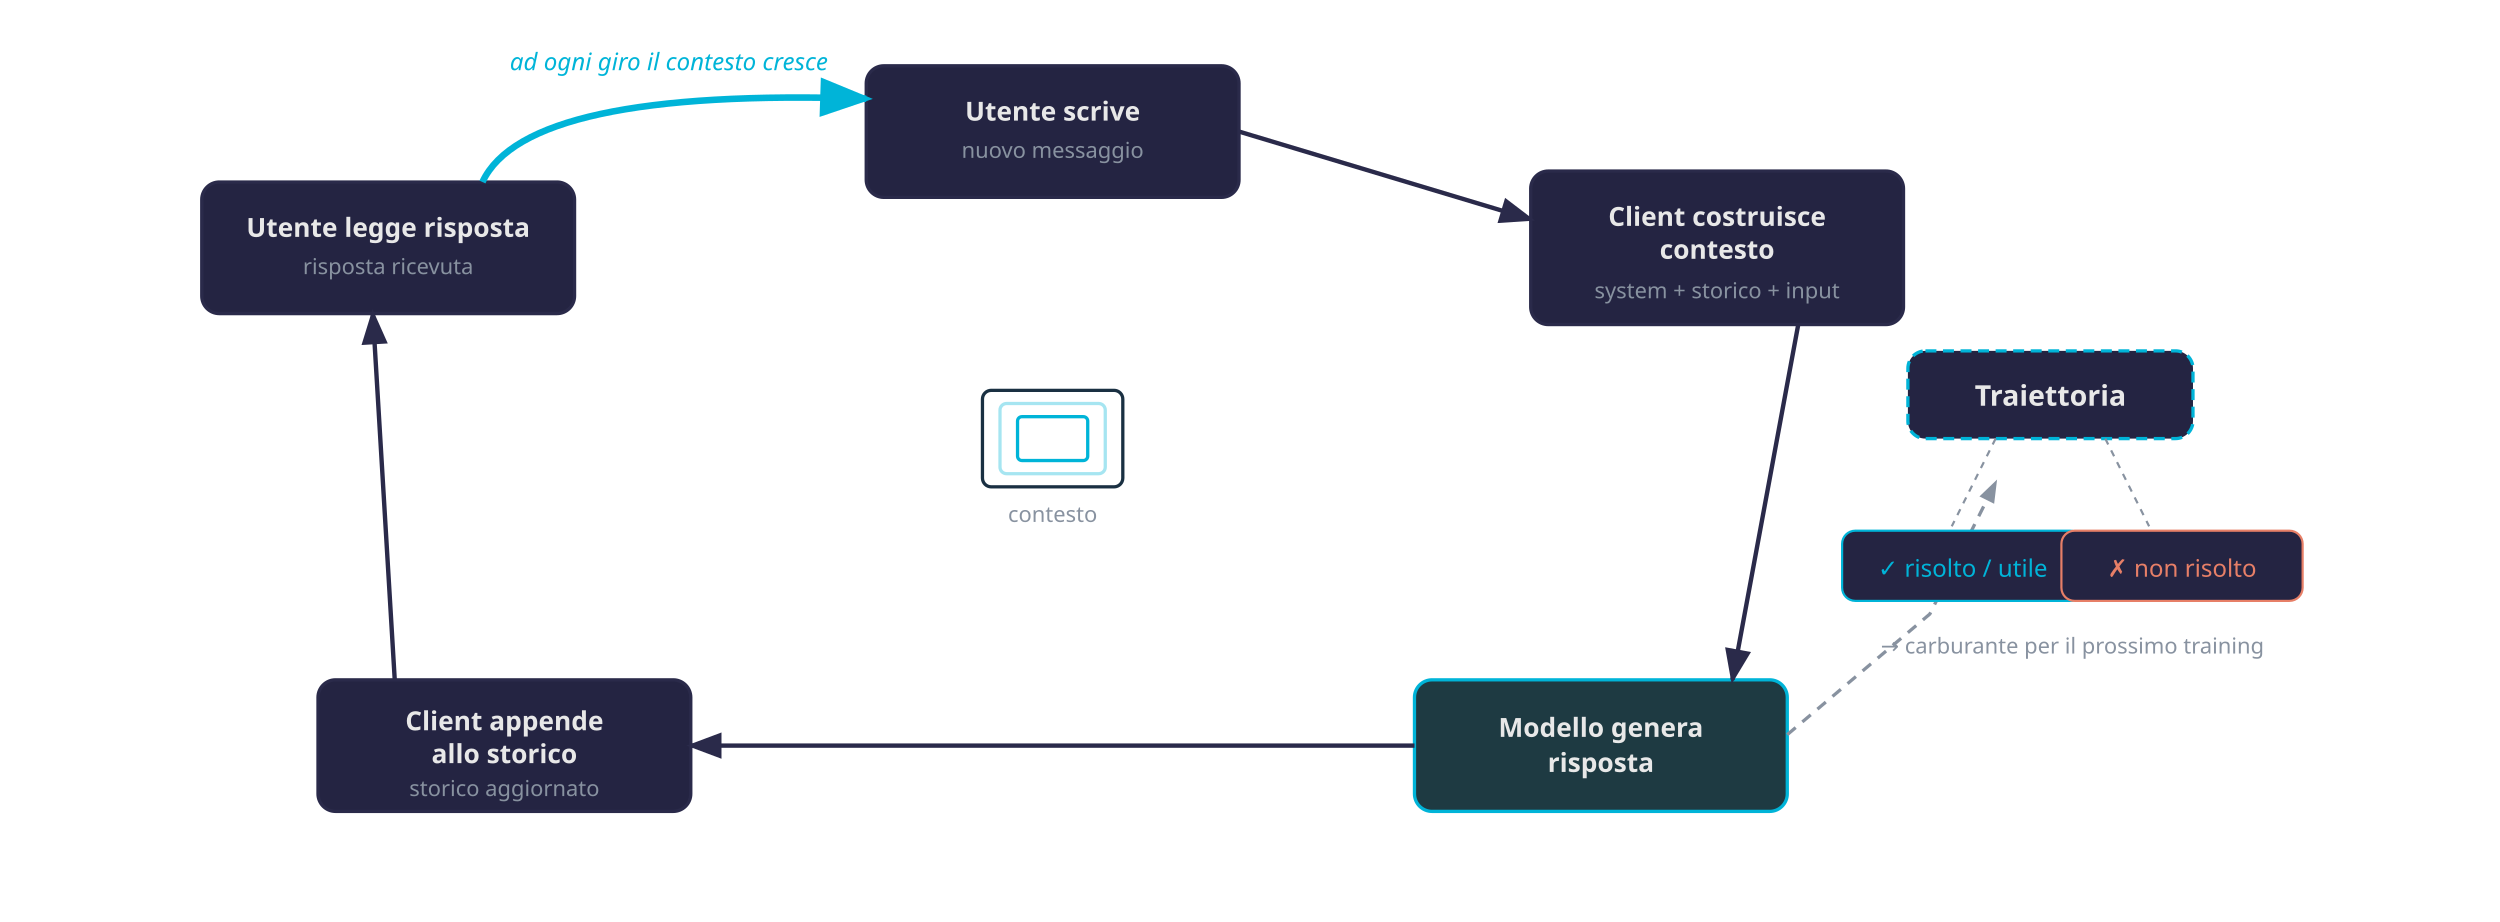
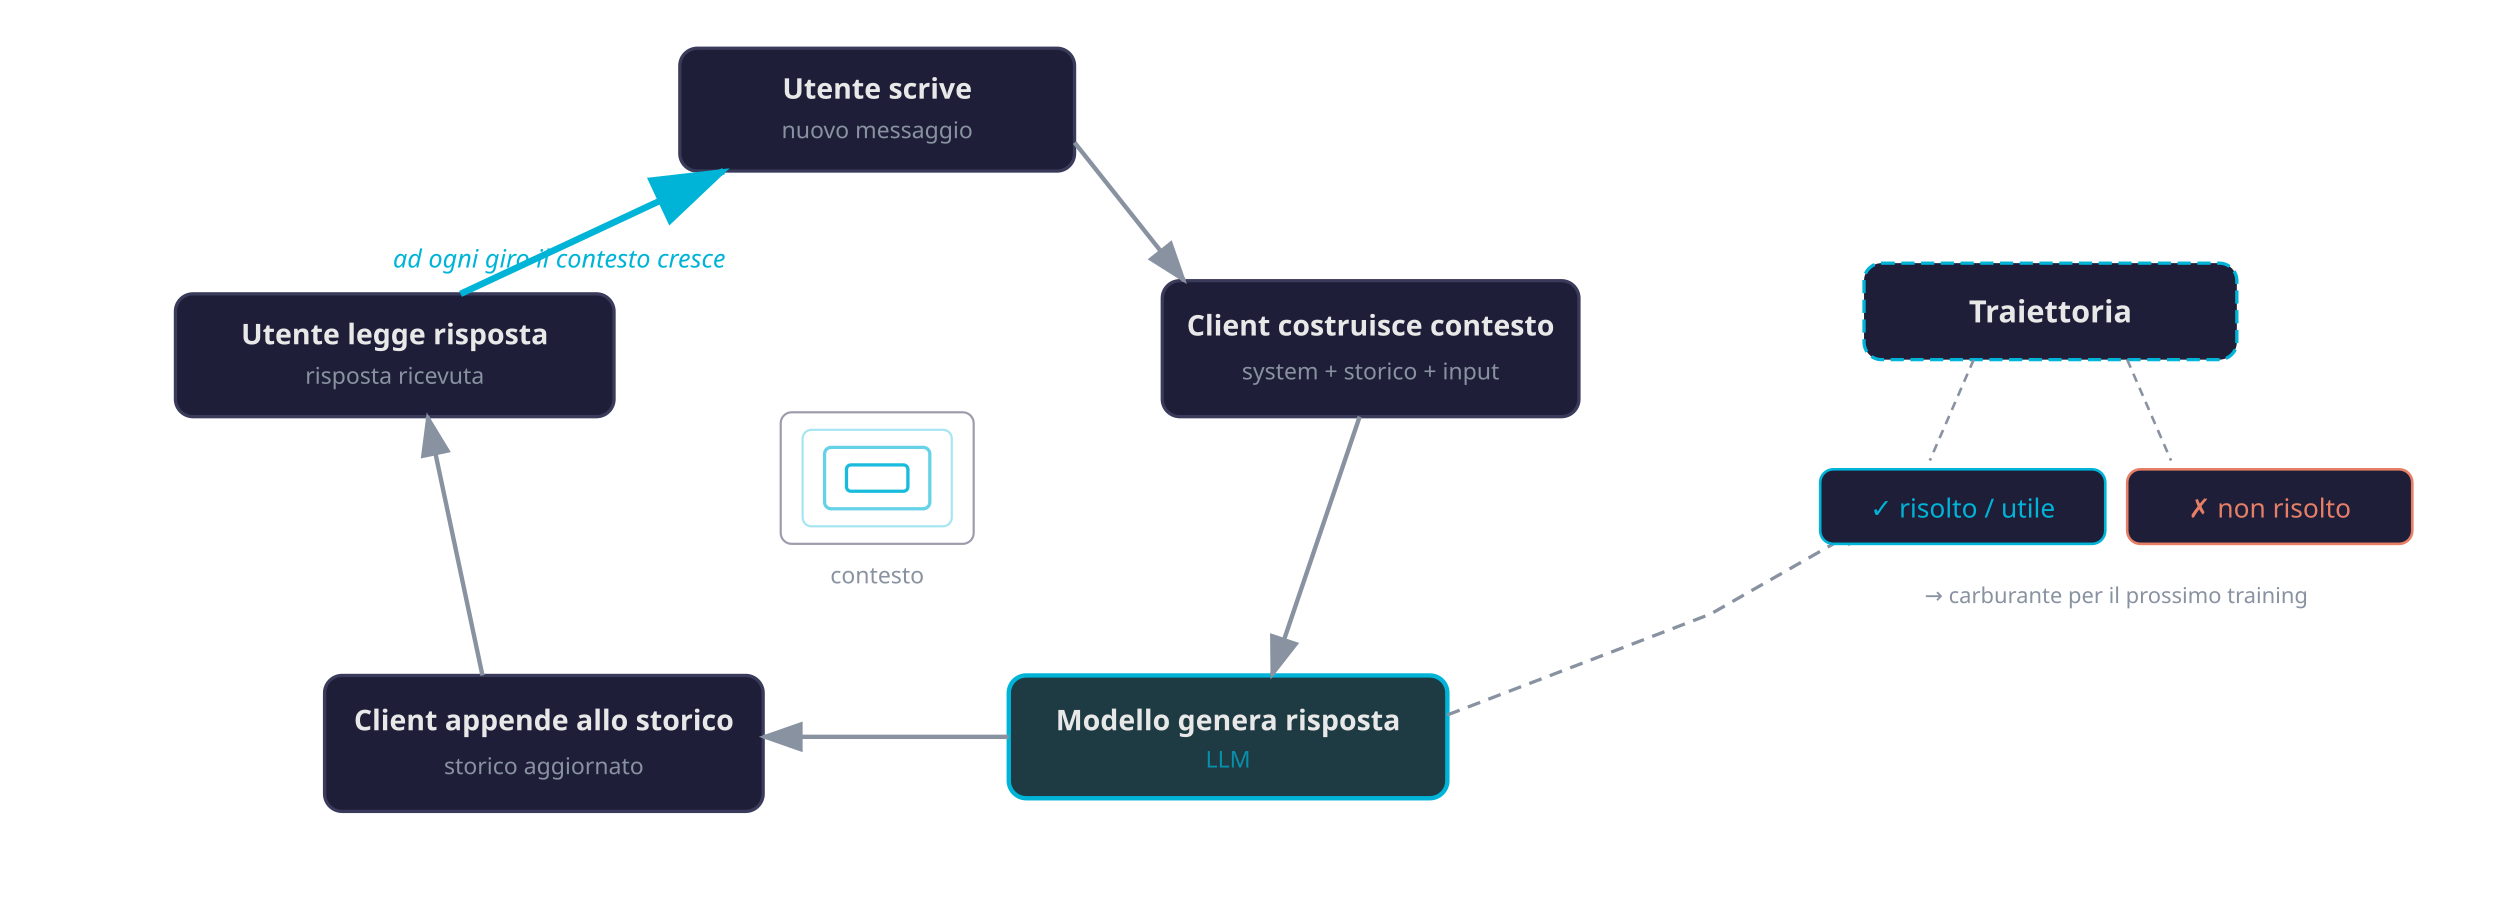
<svg xmlns="http://www.w3.org/2000/svg" viewBox="0 0 1140 420">
  <defs>
-     <marker id="arrow" markerWidth="8" markerHeight="6" refX="7" refY="3" orient="auto">
-       <path d="M0,0 L8,3 L0,6 Z" fill="#2a2a4a" />
+     <marker id="arrow" markerWidth="10" markerHeight="7" refX="9" refY="3.5" orient="auto">
+       <path d="M0,0 L10,3.5 L0,7 Z" fill="#8892a0" />
    </marker>
-     <marker id="arrow-accent" markerWidth="8" markerHeight="6" refX="7" refY="3" orient="auto">
-       <path d="M0,0 L8,3 L0,6 Z" fill="#00b4d8" />
+     <marker id="arrow-accent" markerWidth="12" markerHeight="8" refX="11" refY="4" orient="auto">
+       <path d="M0,0 L12,4 L0,8 Z" fill="#00b4d8" />
    </marker>
-     <marker id="arrow-muted" markerWidth="7" markerHeight="5" refX="6" refY="2.5" orient="auto">
-       <path d="M0,0 L7,2.5 L0,5 Z" fill="#8892a0" />
+     <marker id="arrow-muted" markerWidth="8" markerHeight="6" refX="7" refY="3" orient="auto">
+       <path d="M0,0 L8,3 L0,6 Z" fill="#8892a0" />
    </marker>
  </defs>
  <g id="node1">
-     <rect x="395" y="30" width="170" height="60" rx="8" fill="#242442" stroke="#2a2a4a" stroke-width="1.5" />
-     <text x="480" y="55" text-anchor="middle" font-family="system-ui, sans-serif" font-size="12" font-weight="600" fill="#e8e8e8">Utente scrive</text>
-     <text x="480" y="72" text-anchor="middle" font-family="system-ui, sans-serif" font-size="10" fill="#8892a0">nuovo messaggio</text>
+     <rect x="310" y="22" width="180" height="56" rx="8" fill="#1e1e38" stroke="#3a3a5a" stroke-width="1.5" />
+     <text x="400" y="45" text-anchor="middle" font-family="system-ui, sans-serif" font-size="13" font-weight="600" fill="#e8e8e8">Utente scrive</text>
+     <text x="400" y="63" text-anchor="middle" font-family="system-ui, sans-serif" font-size="10.5" fill="#8892a0">nuovo messaggio</text>
  </g>
  <g id="node2">
-     <rect x="698" y="78" width="170" height="70" rx="8" fill="#242442" stroke="#2a2a4a" stroke-width="1.5" />
-     <text x="783" y="103" text-anchor="middle" font-family="system-ui, sans-serif" font-size="12" font-weight="600" fill="#e8e8e8">Client costruisce</text>
-     <text x="783" y="118" text-anchor="middle" font-family="system-ui, sans-serif" font-size="12" font-weight="600" fill="#e8e8e8">contesto</text>
-     <text x="783" y="136" text-anchor="middle" font-family="system-ui, sans-serif" font-size="10" fill="#8892a0">system + storico + input</text>
+     <rect x="530" y="128" width="190" height="62" rx="8" fill="#1e1e38" stroke="#3a3a5a" stroke-width="1.5" />
+     <text x="625" y="153" text-anchor="middle" font-family="system-ui, sans-serif" font-size="13" font-weight="600" fill="#e8e8e8">Client costruisce contesto</text>
+     <text x="625" y="173" text-anchor="middle" font-family="system-ui, sans-serif" font-size="10.5" fill="#8892a0">system + storico + input</text>
  </g>
  <g id="node3">
-     <rect x="645" y="310" width="170" height="60" rx="8" fill="#1e3a42" stroke="#00b4d8" stroke-width="1.5" />
-     <text x="730" y="336" text-anchor="middle" font-family="system-ui, sans-serif" font-size="12" font-weight="600" fill="#e8e8e8">Modello genera</text>
-     <text x="730" y="352" text-anchor="middle" font-family="system-ui, sans-serif" font-size="12" font-weight="600" fill="#e8e8e8">risposta</text>
+     <rect x="460" y="308" width="200" height="56" rx="8" fill="#1e3a42" stroke="#00b4d8" stroke-width="2" />
+     <text x="560" y="333" text-anchor="middle" font-family="system-ui, sans-serif" font-size="13" font-weight="600" fill="#e8e8e8">Modello genera risposta</text>
+     <text x="560" y="350" text-anchor="middle" font-family="system-ui, sans-serif" font-size="10.5" fill="#00b4d8" opacity="0.7">LLM</text>
  </g>
  <g id="node4">
-     <rect x="145" y="310" width="170" height="60" rx="8" fill="#242442" stroke="#2a2a4a" stroke-width="1.5" />
-     <text x="230" y="333" text-anchor="middle" font-family="system-ui, sans-serif" font-size="12" font-weight="600" fill="#e8e8e8">Client appende</text>
-     <text x="230" y="348" text-anchor="middle" font-family="system-ui, sans-serif" font-size="12" font-weight="600" fill="#e8e8e8">allo storico</text>
-     <text x="230" y="363" text-anchor="middle" font-family="system-ui, sans-serif" font-size="10" fill="#8892a0">storico aggiornato</text>
+     <rect x="148" y="308" width="200" height="62" rx="8" fill="#1e1e38" stroke="#3a3a5a" stroke-width="1.5" />
+     <text x="248" y="333" text-anchor="middle" font-family="system-ui, sans-serif" font-size="13" font-weight="600" fill="#e8e8e8">Client appende allo storico</text>
+     <text x="248" y="353" text-anchor="middle" font-family="system-ui, sans-serif" font-size="10.5" fill="#8892a0">storico aggiornato</text>
  </g>
  <g id="node5">
-     <rect x="92" y="83" width="170" height="60" rx="8" fill="#242442" stroke="#2a2a4a" stroke-width="1.5" />
-     <text x="177" y="108" text-anchor="middle" font-family="system-ui, sans-serif" font-size="12" font-weight="600" fill="#e8e8e8">Utente legge risposta</text>
-     <text x="177" y="125" text-anchor="middle" font-family="system-ui, sans-serif" font-size="10" fill="#8892a0">risposta ricevuta</text>
+     <rect x="80" y="134" width="200" height="56" rx="8" fill="#1e1e38" stroke="#3a3a5a" stroke-width="1.5" />
+     <text x="180" y="157" text-anchor="middle" font-family="system-ui, sans-serif" font-size="13" font-weight="600" fill="#e8e8e8">Utente legge risposta</text>
+     <text x="180" y="175" text-anchor="middle" font-family="system-ui, sans-serif" font-size="10.5" fill="#8892a0">risposta ricevuta</text>
  </g>
-   <line x1="565" y1="60" x2="698" y2="100" stroke="#2a2a4a" stroke-width="2" marker-end="url(#arrow)" />
-   <line x1="820" y1="148" x2="790" y2="310" stroke="#2a2a4a" stroke-width="2" marker-end="url(#arrow)" />
-   <line x1="645" y1="340" x2="315" y2="340" stroke="#2a2a4a" stroke-width="2" marker-end="url(#arrow)" />
-   <line x1="180" y1="310" x2="170" y2="143" stroke="#2a2a4a" stroke-width="2" marker-end="url(#arrow)" />
-   <path d="M220,83 Q240,40 395,45" stroke="#00b4d8" stroke-width="3" fill="none" marker-end="url(#arrow-accent)" />
-   <text x="305" y="32" text-anchor="middle" font-family="system-ui, sans-serif" font-size="11" fill="#00b4d8" font-style="italic">ad ogni giro il contesto cresce</text>
-   <g id="center-context" transform="translate(480, 200)">
-     <rect x="-32" y="-22" width="64" height="44" rx="4" fill="none" stroke="#1a3042" stroke-width="1.5" />
-     <rect x="-24" y="-16" width="48" height="32" rx="3" fill="none" stroke="#00b4d859" stroke-width="1.5" />
-     <rect x="-16" y="-10" width="32" height="20" rx="2" fill="none" stroke="#00b4d8" stroke-width="1.5" />
-     <text x="0" y="38" text-anchor="middle" font-family="system-ui, sans-serif" font-size="10" fill="#8892a0">contesto</text>
+   <line x1="490" y1="65" x2="540" y2="128" stroke="#8892a0" stroke-width="2" marker-end="url(#arrow)" />
+   <line x1="620" y1="190" x2="580" y2="308" stroke="#8892a0" stroke-width="2" marker-end="url(#arrow)" />
+   <line x1="460" y1="336" x2="348" y2="336" stroke="#8892a0" stroke-width="2" marker-end="url(#arrow)" />
+   <line x1="220" y1="308" x2="195" y2="190" stroke="#8892a0" stroke-width="2" marker-end="url(#arrow)" />
+   <line x1="210" y1="134" x2="330" y2="78" stroke="#00b4d8" stroke-width="3" marker-end="url(#arrow-accent)" />
+   <text x="255" y="122" text-anchor="middle" font-family="system-ui, sans-serif" font-size="11.5" fill="#00b4d8" font-style="italic">ad ogni giro il contesto cresce</text>
+   <g id="center-context" transform="translate(400, 218)">
+     <rect x="-44" y="-30" width="88" height="60" rx="5" fill="none" stroke="#3a3a5a" stroke-width="1" opacity="0.5" />
+     <rect x="-34" y="-22" width="68" height="44" rx="4" fill="none" stroke="#00b4d8" stroke-width="1" opacity="0.35" />
+     <rect x="-24" y="-14" width="48" height="28" rx="3" fill="none" stroke="#00b4d8" stroke-width="1.5" opacity="0.6" />
+     <rect x="-14" y="-6" width="28" height="12" rx="2" fill="none" stroke="#00b4d8" stroke-width="1.5" opacity="0.9" />
+     <text x="0" y="48" text-anchor="middle" font-family="system-ui, sans-serif" font-size="10.5" fill="#8892a0">contesto</text>
  </g>
  <g id="traiettoria">
-     <path d="M815,335 L880,280 L910,220" stroke="#8892a0" stroke-width="1.5" stroke-dasharray="5,4" fill="none" marker-end="url(#arrow-muted)" />
-     <rect x="870" y="160" width="130" height="40" rx="8" fill="#242442" stroke="#00b4d8" stroke-width="1.5" stroke-dasharray="5,3" />
-     <text x="935" y="185" text-anchor="middle" font-family="system-ui, sans-serif" font-size="13" font-weight="600" fill="#e8e8e8">Traiettoria</text>
-     <line x1="910" y1="200" x2="890" y2="240" stroke="#8892a0" stroke-width="1" stroke-dasharray="3,3" />
-     <line x1="960" y1="200" x2="980" y2="240" stroke="#8892a0" stroke-width="1" stroke-dasharray="3,3" />
-     <rect x="840" y="242" width="110" height="32" rx="6" fill="#242442" stroke="#00b4d8" stroke-width="1" />
-     <text x="895" y="263" text-anchor="middle" font-family="system-ui, sans-serif" font-size="11" fill="#00b4d8">✓ risolto / utile</text>
-     <rect x="940" y="242" width="110" height="32" rx="6" fill="#242442" stroke="#e77f67" stroke-width="1" />
-     <text x="995" y="263" text-anchor="middle" font-family="system-ui, sans-serif" font-size="11" fill="#e77f67">✗ non risolto</text>
-     <text x="945" y="298" text-anchor="middle" font-family="system-ui, sans-serif" font-size="10" fill="#8892a0">→ carburante per il prossimo training</text>
+     <path d="M660,326 L780,280 L850,240" stroke="#8892a0" stroke-width="1.5" stroke-dasharray="6,4" fill="none" marker-end="url(#arrow-muted)" />
+     <rect x="850" y="120" width="170" height="44" rx="8" fill="#1e1e38" stroke="#00b4d8" stroke-width="1.5" stroke-dasharray="6,3" />
+     <text x="935" y="147" text-anchor="middle" font-family="system-ui, sans-serif" font-size="14" font-weight="600" fill="#e8e8e8">Traiettoria</text>
+     <line x1="900" y1="164" x2="880" y2="210" stroke="#8892a0" stroke-width="1.2" stroke-dasharray="4,3" />
+     <line x1="970" y1="164" x2="990" y2="210" stroke="#8892a0" stroke-width="1.2" stroke-dasharray="4,3" />
+     <rect x="830" y="214" width="130" height="34" rx="6" fill="#1e1e38" stroke="#00b4d8" stroke-width="1.2" />
+     <text x="895" y="236" text-anchor="middle" font-family="system-ui, sans-serif" font-size="12" fill="#00b4d8">✓ risolto / utile</text>
+     <rect x="970" y="214" width="130" height="34" rx="6" fill="#1e1e38" stroke="#e77f67" stroke-width="1.2" />
+     <text x="1035" y="236" text-anchor="middle" font-family="system-ui, sans-serif" font-size="12" fill="#e77f67">✗ non risolto</text>
+     <text x="965" y="275" text-anchor="middle" font-family="system-ui, sans-serif" font-size="10" fill="#8892a0">→ carburante per il prossimo training</text>
  </g>
</svg>
